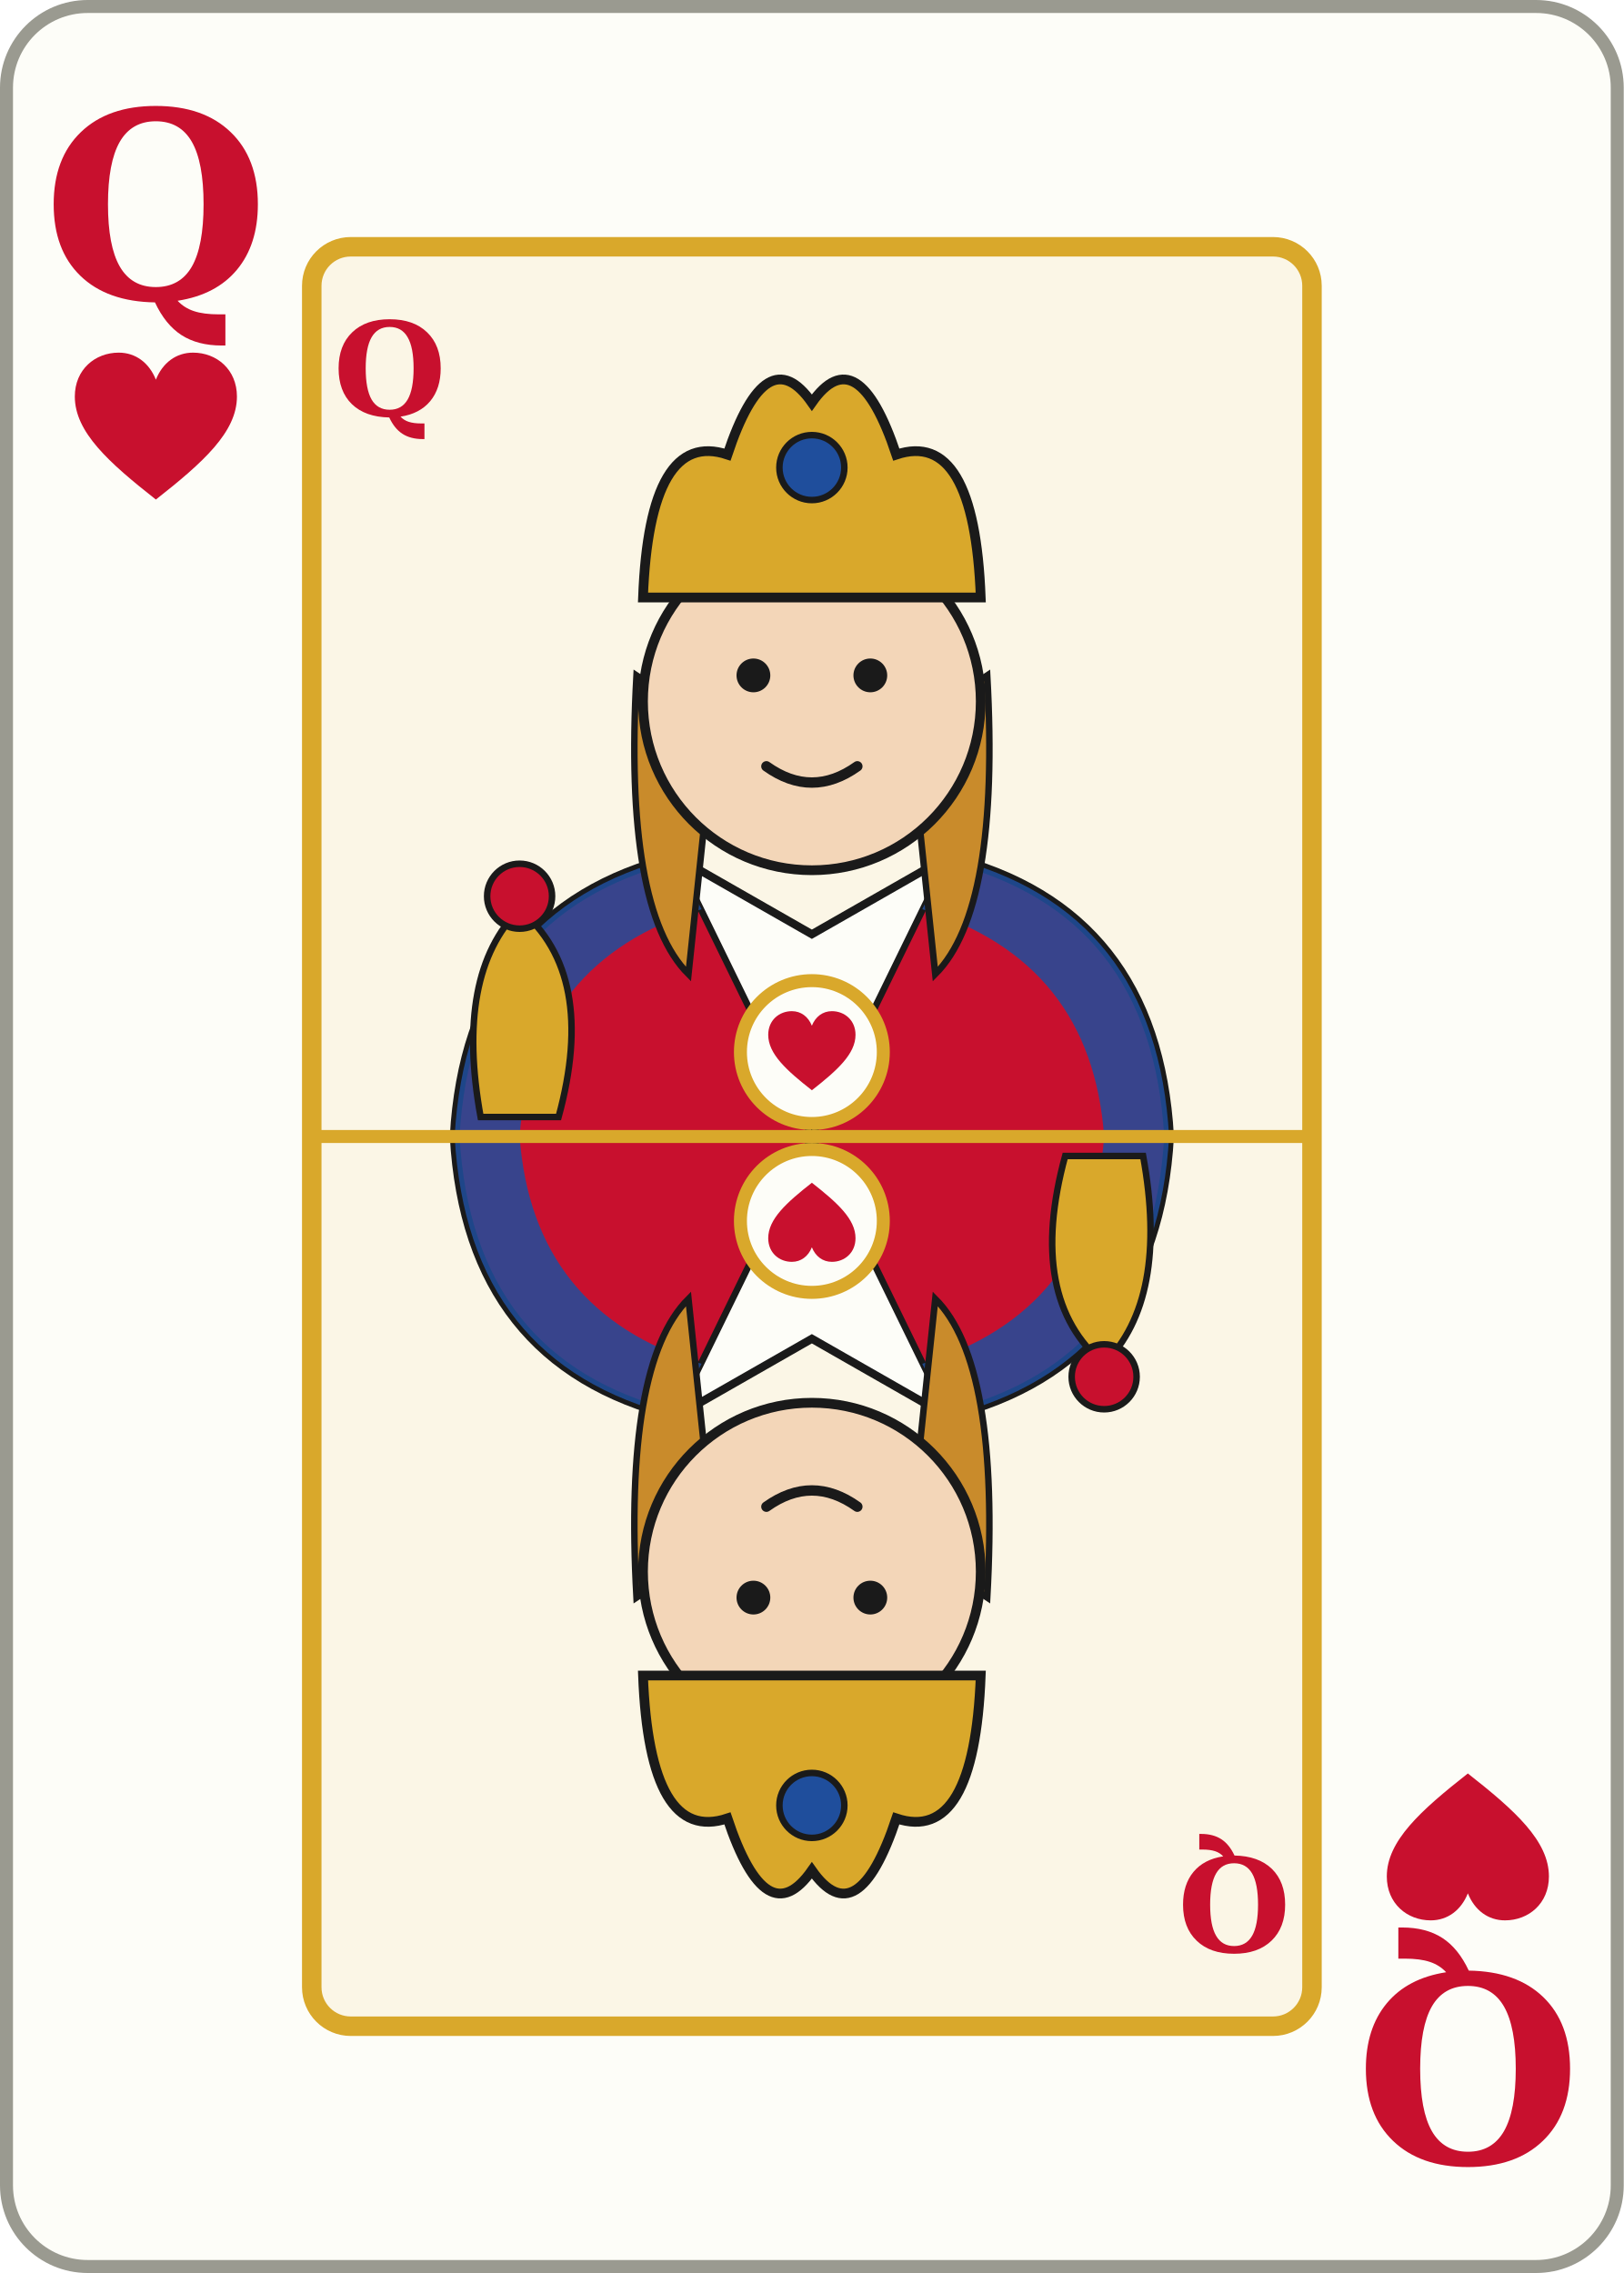
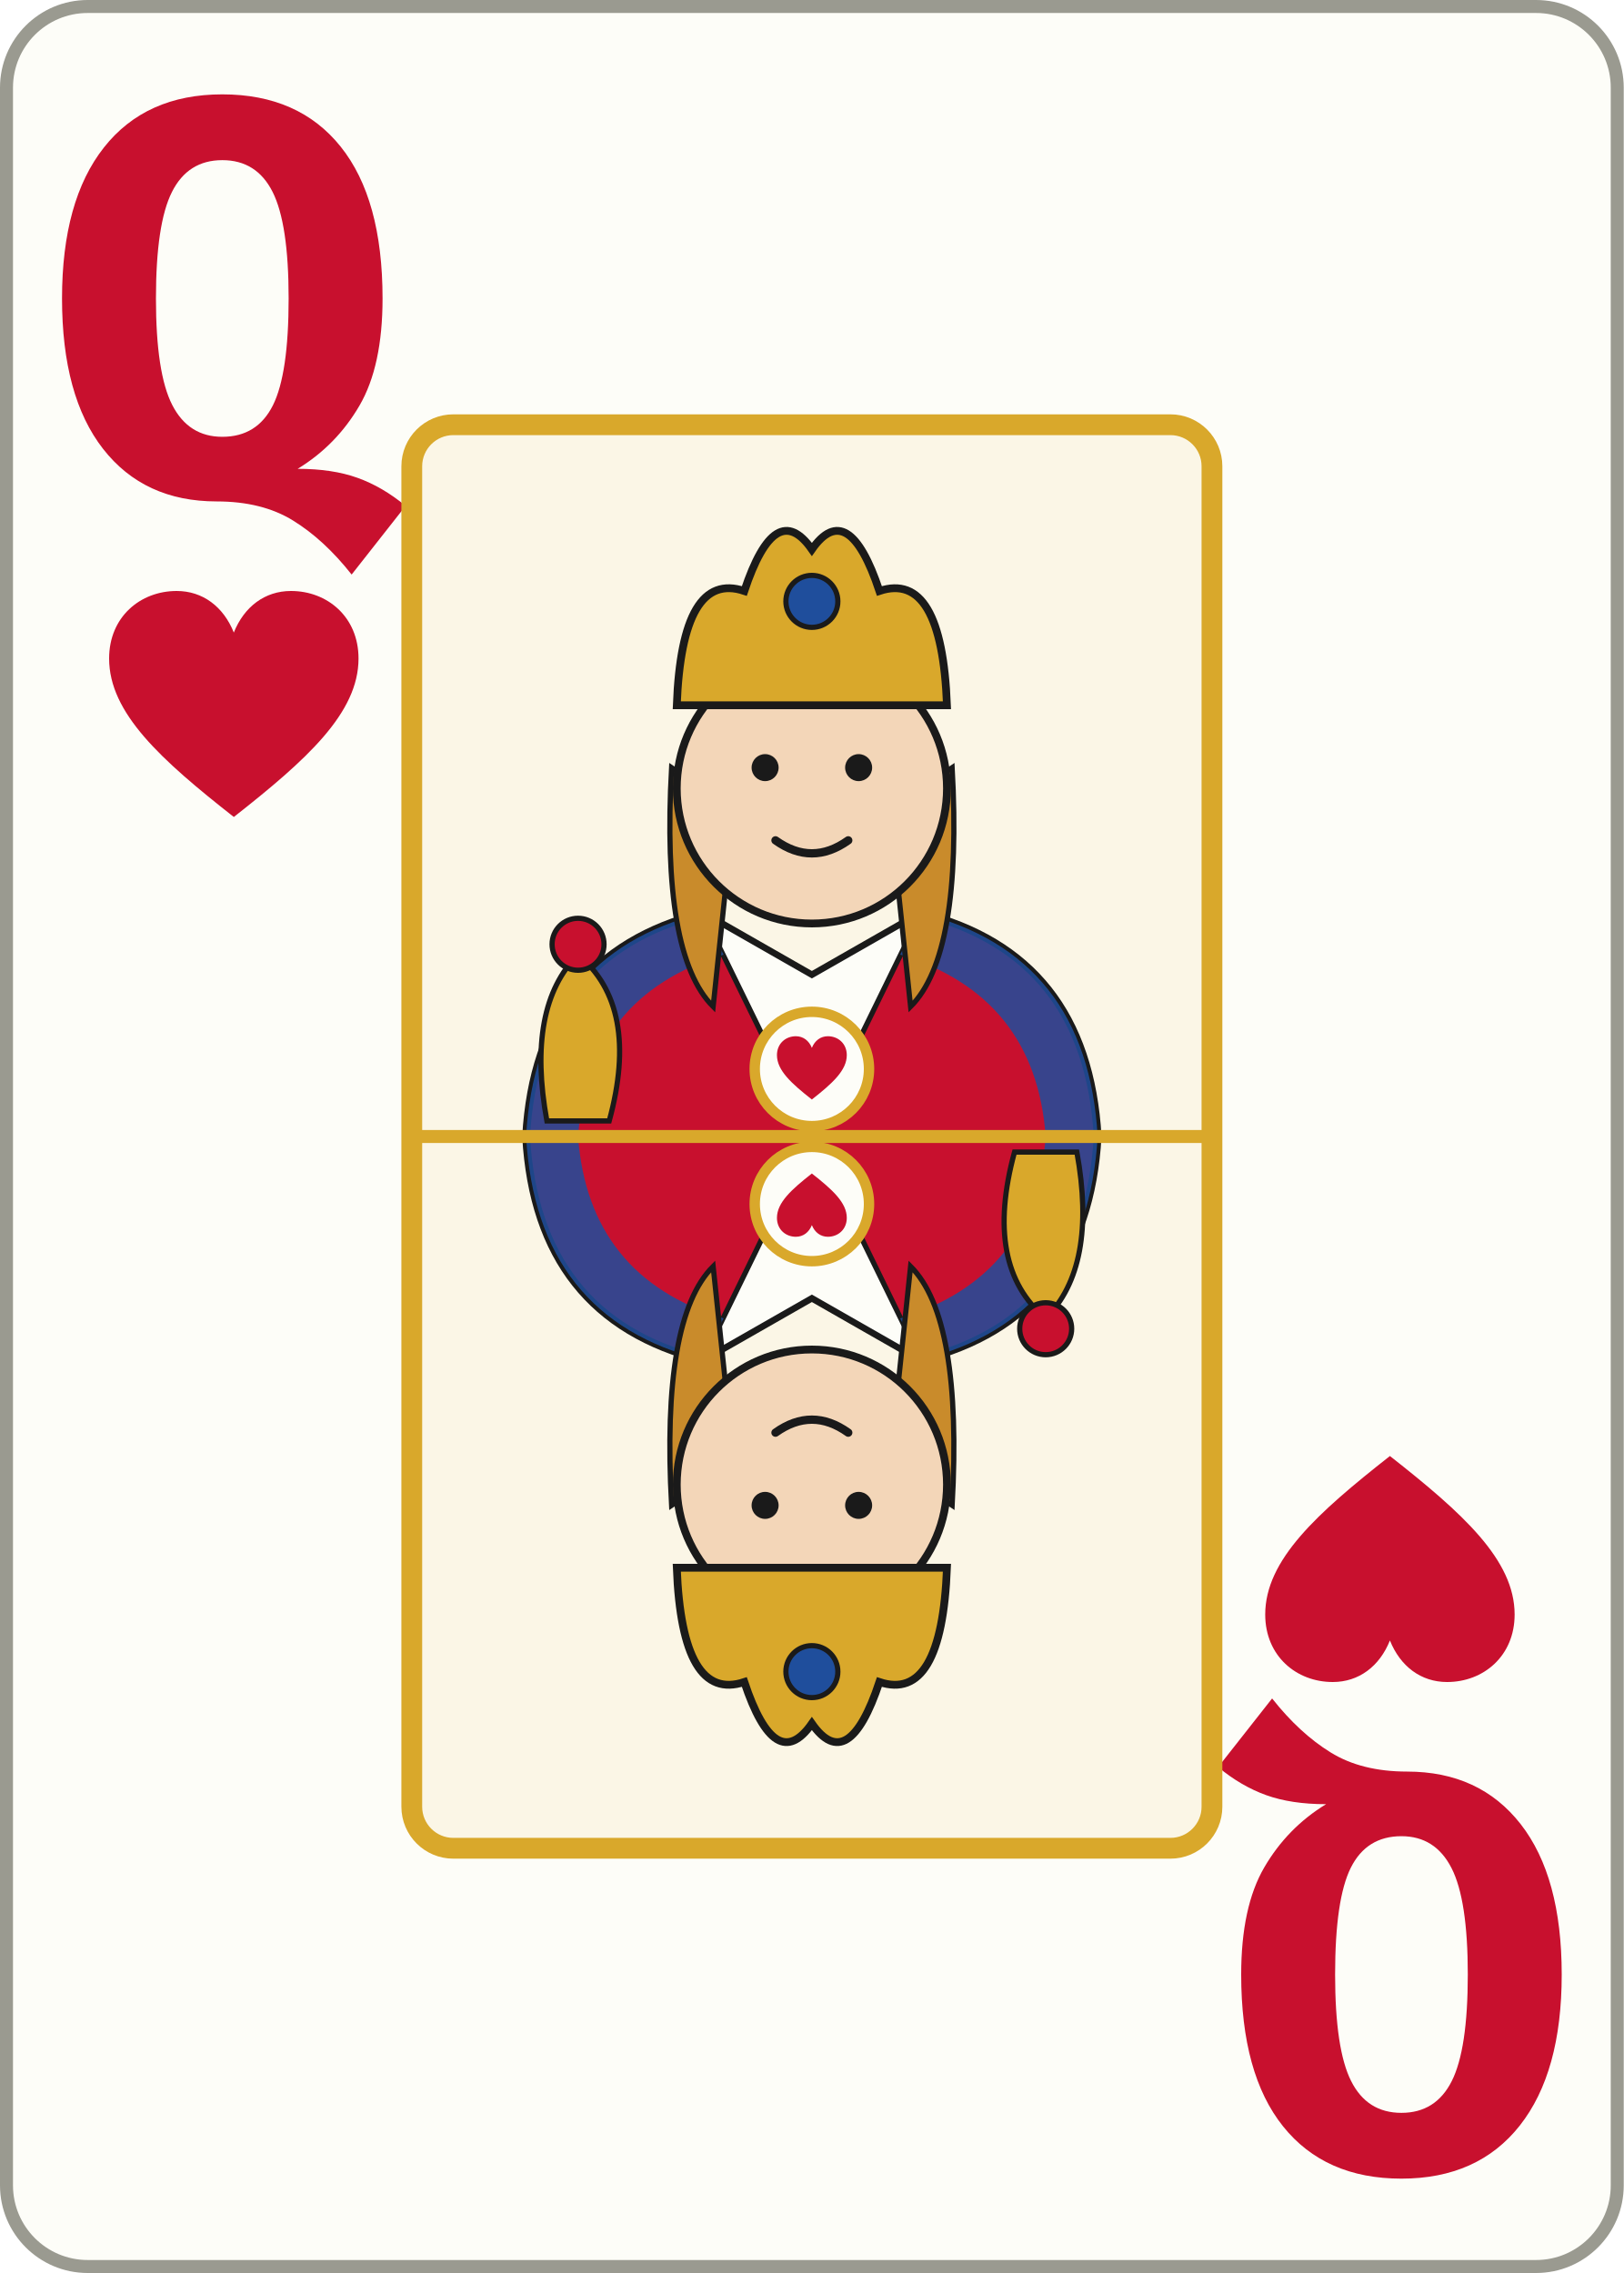
<svg xmlns="http://www.w3.org/2000/svg" viewBox="0 0 250 350" width="250" height="350">
  <rect x="1" y="1" width="248" height="348" rx="12.5" fill="#fdfdf8" stroke="#9a9a90" stroke-width="2" />
  <g>
-     <text x="24" y="46" font-family="'DejaVu Serif', Georgia, 'Times New Roman', serif" font-size="40" font-weight="bold" fill="#c8102e" text-anchor="middle">Q</text>
-     <path d="M50 92 C 22 70 2 52 2 31 C 2 15 14 5 28 5 C 38 5 46 11 50 21 C 54 11 62 5 72 5 C 86 5 98 15 98 31 C 98 52 78 70 50 92 Z" fill="#c8102e" transform="translate(11.00 53.00) scale(0.26)" />
+     <path d="M9.83-3.81Q15.19-3.81 19.05-2.42Q22.90-1.04 26.45 1.90L18.14 12.47Q13.90 7.10 9.13 4.16Q4.37 1.21-2.64 1.21Q-13.81 1.21-20.13-6.88Q-26.45-14.98-26.45-30.04Q-26.45-45.11-20-53.29Q-13.55-61.47-1.77-61.47Q10-61.47 16.45-53.42Q22.90-45.37 22.90-30.04Q22.90-19.65 19.35-13.55Q15.80-7.45 9.83-3.81M-11.99-30.04Q-11.99-18.53-9.48-13.64Q-6.97-8.74-1.77-8.74Q3.59-8.74 6.02-13.59Q8.44-18.44 8.44-30.04Q8.44-41.56 5.97-46.45Q3.51-51.34-1.77-51.34Q-7.06-51.34-9.52-46.45Q-11.99-41.56-11.99-30.04" fill="#c8102e" transform="translate(36 76)" />
+     <path d="M50 92 C 22 70 2 52 2 31 C 2 15 14 5 28 5 C 38 5 46 11 50 21 C 54 11 62 5 72 5 C 86 5 98 15 98 31 C 98 52 78 70 50 92 Z" fill="#c8102e" transform="translate(16.00 89.00) scale(0.4)" />
  </g>
  <g transform="rotate(180 125 175)">
-     <text x="24" y="46" font-family="'DejaVu Serif', Georgia, 'Times New Roman', serif" font-size="40" font-weight="bold" fill="#c8102e" text-anchor="middle">Q</text>
-     <path d="M50 92 C 22 70 2 52 2 31 C 2 15 14 5 28 5 C 38 5 46 11 50 21 C 54 11 62 5 72 5 C 86 5 98 15 98 31 C 98 52 78 70 50 92 Z" fill="#c8102e" transform="translate(11.00 53.00) scale(0.26)" />
+     <path d="M9.83-3.81Q15.19-3.81 19.05-2.42Q22.90-1.04 26.45 1.90L18.14 12.47Q13.90 7.10 9.13 4.16Q4.37 1.21-2.64 1.21Q-13.81 1.21-20.13-6.88Q-26.45-14.98-26.45-30.04Q-26.45-45.11-20-53.29Q-13.55-61.47-1.77-61.47Q10-61.47 16.45-53.42Q22.90-45.37 22.90-30.04Q22.90-19.65 19.35-13.55Q15.80-7.45 9.83-3.81M-11.99-30.04Q-11.99-18.53-9.48-13.64Q-6.97-8.74-1.77-8.74Q3.59-8.74 6.02-13.59Q8.44-18.44 8.44-30.04Q8.44-41.56 5.97-46.45Q3.51-51.34-1.77-51.34Q-7.06-51.34-9.52-46.45Q-11.99-41.56-11.99-30.04" fill="#c8102e" transform="translate(36 76)" />
+     <path d="M50 92 C 22 70 2 52 2 31 C 2 15 14 5 28 5 C 38 5 46 11 50 21 C 54 11 62 5 72 5 C 86 5 98 15 98 31 C 98 52 78 70 50 92 Z" fill="#c8102e" transform="translate(16.00 89.00) scale(0.4)" />
  </g>
-   <rect x="48" y="38" width="154" height="274" rx="6" fill="#fbf6e6" stroke="#d9a82b" stroke-width="3" />
-   <clipPath id="p">
-     <rect x="49.5" y="39.5" width="151" height="271" rx="5" />
-   </clipPath>
-   <g clip-path="url(#p)">
-     <path d="M70 175 Q 72 140 104 132 L125 144 L146 132 Q 178 140 180 175 Z" fill="#c8102e" stroke="#1a1a1a" stroke-width="1.5" />
-     <path d="M104 132 L125 175 L146 132 L125 144 Z" fill="#fdfdf8" stroke="#1a1a1a" stroke-width="1" />
-     <path d="M70 175 Q 72 140 104 132 L108 140 Q 82 148 80 175 Z" fill="#1f4e9c" opacity="0.85" />
-     <path d="M180 175 Q 178 140 146 132 L142 140 Q 168 148 170 175 Z" fill="#1f4e9c" opacity="0.85" />
-     <path d="M74 172 Q 70 150 80 140 Q 92 150 86 172 Z" fill="#d9a82b" stroke="#1a1a1a" stroke-width="1" />
-     <circle cx="80" cy="138" r="5" fill="#c8102e" stroke="#1a1a1a" stroke-width="1" />
-     <path d="M98 104 Q 96 140 106 150 L 110 112 Z M152 104 Q 154 140 144 150 L 140 112 Z" fill="#c98b2b" stroke="#1a1a1a" stroke-width="1" />
-     <circle cx="125" cy="108" r="26" fill="#f3d6b8" stroke="#1a1a1a" stroke-width="1.5" />
-     <circle cx="116" cy="104" r="2.6" fill="#1a1a1a" />
-     <circle cx="134" cy="104" r="2.6" fill="#1a1a1a" />
-     <path d="M118 118 Q 125 123 132 118" fill="none" stroke="#1a1a1a" stroke-width="1.6" stroke-linecap="round" />
-     <path d="M99 92 Q 100 66 112 70 Q 118 52 125 62 Q 132 52 138 70 Q 150 66 151 92 Z" fill="#d9a82b" stroke="#1a1a1a" stroke-width="1.5" />
-     <circle cx="125" cy="72" r="5" fill="#1f4e9c" stroke="#1a1a1a" stroke-width="1" />
-     <circle cx="125" cy="162" r="11" fill="#fdfdf8" stroke="#d9a82b" stroke-width="2" />
-     <path d="M50 92 C 22 70 2 52 2 31 C 2 15 14 5 28 5 C 38 5 46 11 50 21 C 54 11 62 5 72 5 C 86 5 98 15 98 31 C 98 52 78 70 50 92 Z" fill="#c8102e" transform="translate(118.00 155.00) scale(0.14)" />
-     <g transform="rotate(180 125 175)">
+   <g transform="translate(25 35) scale(0.8)">
+     <rect x="48" y="38" width="154" height="274" rx="8" fill="#fbf6e6" stroke="#d9a82b" stroke-width="4" />
+     <clipPath id="p">
+       <rect x="50" y="40" width="150" height="270" rx="6" />
+     </clipPath>
+     <g clip-path="url(#p)">
      <path d="M70 175 Q 72 140 104 132 L125 144 L146 132 Q 178 140 180 175 Z" fill="#c8102e" stroke="#1a1a1a" stroke-width="1.5" />
      <path d="M104 132 L125 175 L146 132 L125 144 Z" fill="#fdfdf8" stroke="#1a1a1a" stroke-width="1" />
      <path d="M70 175 Q 72 140 104 132 L108 140 Q 82 148 80 175 Z" fill="#1f4e9c" opacity="0.85" />
      <path d="M180 175 Q 178 140 146 132 L142 140 Q 168 148 170 175 Z" fill="#1f4e9c" opacity="0.85" />
      <path d="M74 172 Q 70 150 80 140 Q 92 150 86 172 Z" fill="#d9a82b" stroke="#1a1a1a" stroke-width="1" />
      <circle cx="80" cy="138" r="5" fill="#c8102e" stroke="#1a1a1a" stroke-width="1" />
      <path d="M98 104 Q 96 140 106 150 L 110 112 Z M152 104 Q 154 140 144 150 L 140 112 Z" fill="#c98b2b" stroke="#1a1a1a" stroke-width="1" />
      <circle cx="125" cy="108" r="26" fill="#f3d6b8" stroke="#1a1a1a" stroke-width="1.5" />
      <circle cx="116" cy="104" r="2.6" fill="#1a1a1a" />
      <circle cx="134" cy="104" r="2.6" fill="#1a1a1a" />
      <path d="M118 118 Q 125 123 132 118" fill="none" stroke="#1a1a1a" stroke-width="1.6" stroke-linecap="round" />
      <path d="M99 92 Q 100 66 112 70 Q 118 52 125 62 Q 132 52 138 70 Q 150 66 151 92 Z" fill="#d9a82b" stroke="#1a1a1a" stroke-width="1.5" />
      <circle cx="125" cy="72" r="5" fill="#1f4e9c" stroke="#1a1a1a" stroke-width="1" />
      <circle cx="125" cy="162" r="11" fill="#fdfdf8" stroke="#d9a82b" stroke-width="2" />
      <path d="M50 92 C 22 70 2 52 2 31 C 2 15 14 5 28 5 C 38 5 46 11 50 21 C 54 11 62 5 72 5 C 86 5 98 15 98 31 C 98 52 78 70 50 92 Z" fill="#c8102e" transform="translate(118.00 155.00) scale(0.14)" />
+       <g transform="rotate(180 125 175)">
+         <path d="M70 175 Q 72 140 104 132 L125 144 L146 132 Q 178 140 180 175 Z" fill="#c8102e" stroke="#1a1a1a" stroke-width="1.5" />
+         <path d="M104 132 L125 175 L146 132 L125 144 Z" fill="#fdfdf8" stroke="#1a1a1a" stroke-width="1" />
+         <path d="M70 175 Q 72 140 104 132 L108 140 Q 82 148 80 175 Z" fill="#1f4e9c" opacity="0.85" />
+         <path d="M180 175 Q 178 140 146 132 L142 140 Q 168 148 170 175 Z" fill="#1f4e9c" opacity="0.85" />
+         <path d="M74 172 Q 70 150 80 140 Q 92 150 86 172 Z" fill="#d9a82b" stroke="#1a1a1a" stroke-width="1" />
+         <circle cx="80" cy="138" r="5" fill="#c8102e" stroke="#1a1a1a" stroke-width="1" />
+         <path d="M98 104 Q 96 140 106 150 L 110 112 Z M152 104 Q 154 140 144 150 L 140 112 Z" fill="#c98b2b" stroke="#1a1a1a" stroke-width="1" />
+         <circle cx="125" cy="108" r="26" fill="#f3d6b8" stroke="#1a1a1a" stroke-width="1.5" />
+         <circle cx="116" cy="104" r="2.6" fill="#1a1a1a" />
+         <circle cx="134" cy="104" r="2.6" fill="#1a1a1a" />
+         <path d="M118 118 Q 125 123 132 118" fill="none" stroke="#1a1a1a" stroke-width="1.6" stroke-linecap="round" />
+         <path d="M99 92 Q 100 66 112 70 Q 118 52 125 62 Q 132 52 138 70 Q 150 66 151 92 Z" fill="#d9a82b" stroke="#1a1a1a" stroke-width="1.5" />
+         <circle cx="125" cy="72" r="5" fill="#1f4e9c" stroke="#1a1a1a" stroke-width="1" />
+         <circle cx="125" cy="162" r="11" fill="#fdfdf8" stroke="#d9a82b" stroke-width="2" />
+         <path d="M50 92 C 22 70 2 52 2 31 C 2 15 14 5 28 5 C 38 5 46 11 50 21 C 54 11 62 5 72 5 C 86 5 98 15 98 31 C 98 52 78 70 50 92 Z" fill="#c8102e" transform="translate(118.00 155.00) scale(0.14)" />
+       </g>
    </g>
-   </g>
-   <line x1="48" y1="175" x2="202" y2="175" stroke="#d9a82b" stroke-width="2" />
-   <text x="60" y="64" font-family="'DejaVu Serif', Georgia, 'Times New Roman', serif" font-size="20" font-weight="bold" fill="#c8102e" text-anchor="middle">Q</text>
-   <g transform="rotate(180 125 175)">
-     <text x="60" y="64" font-family="'DejaVu Serif', Georgia, 'Times New Roman', serif" font-size="20" font-weight="bold" fill="#c8102e" text-anchor="middle">Q</text>
+     <line x1="48" y1="175" x2="202" y2="175" stroke="#d9a82b" stroke-width="2.5" />
  </g>
</svg>
